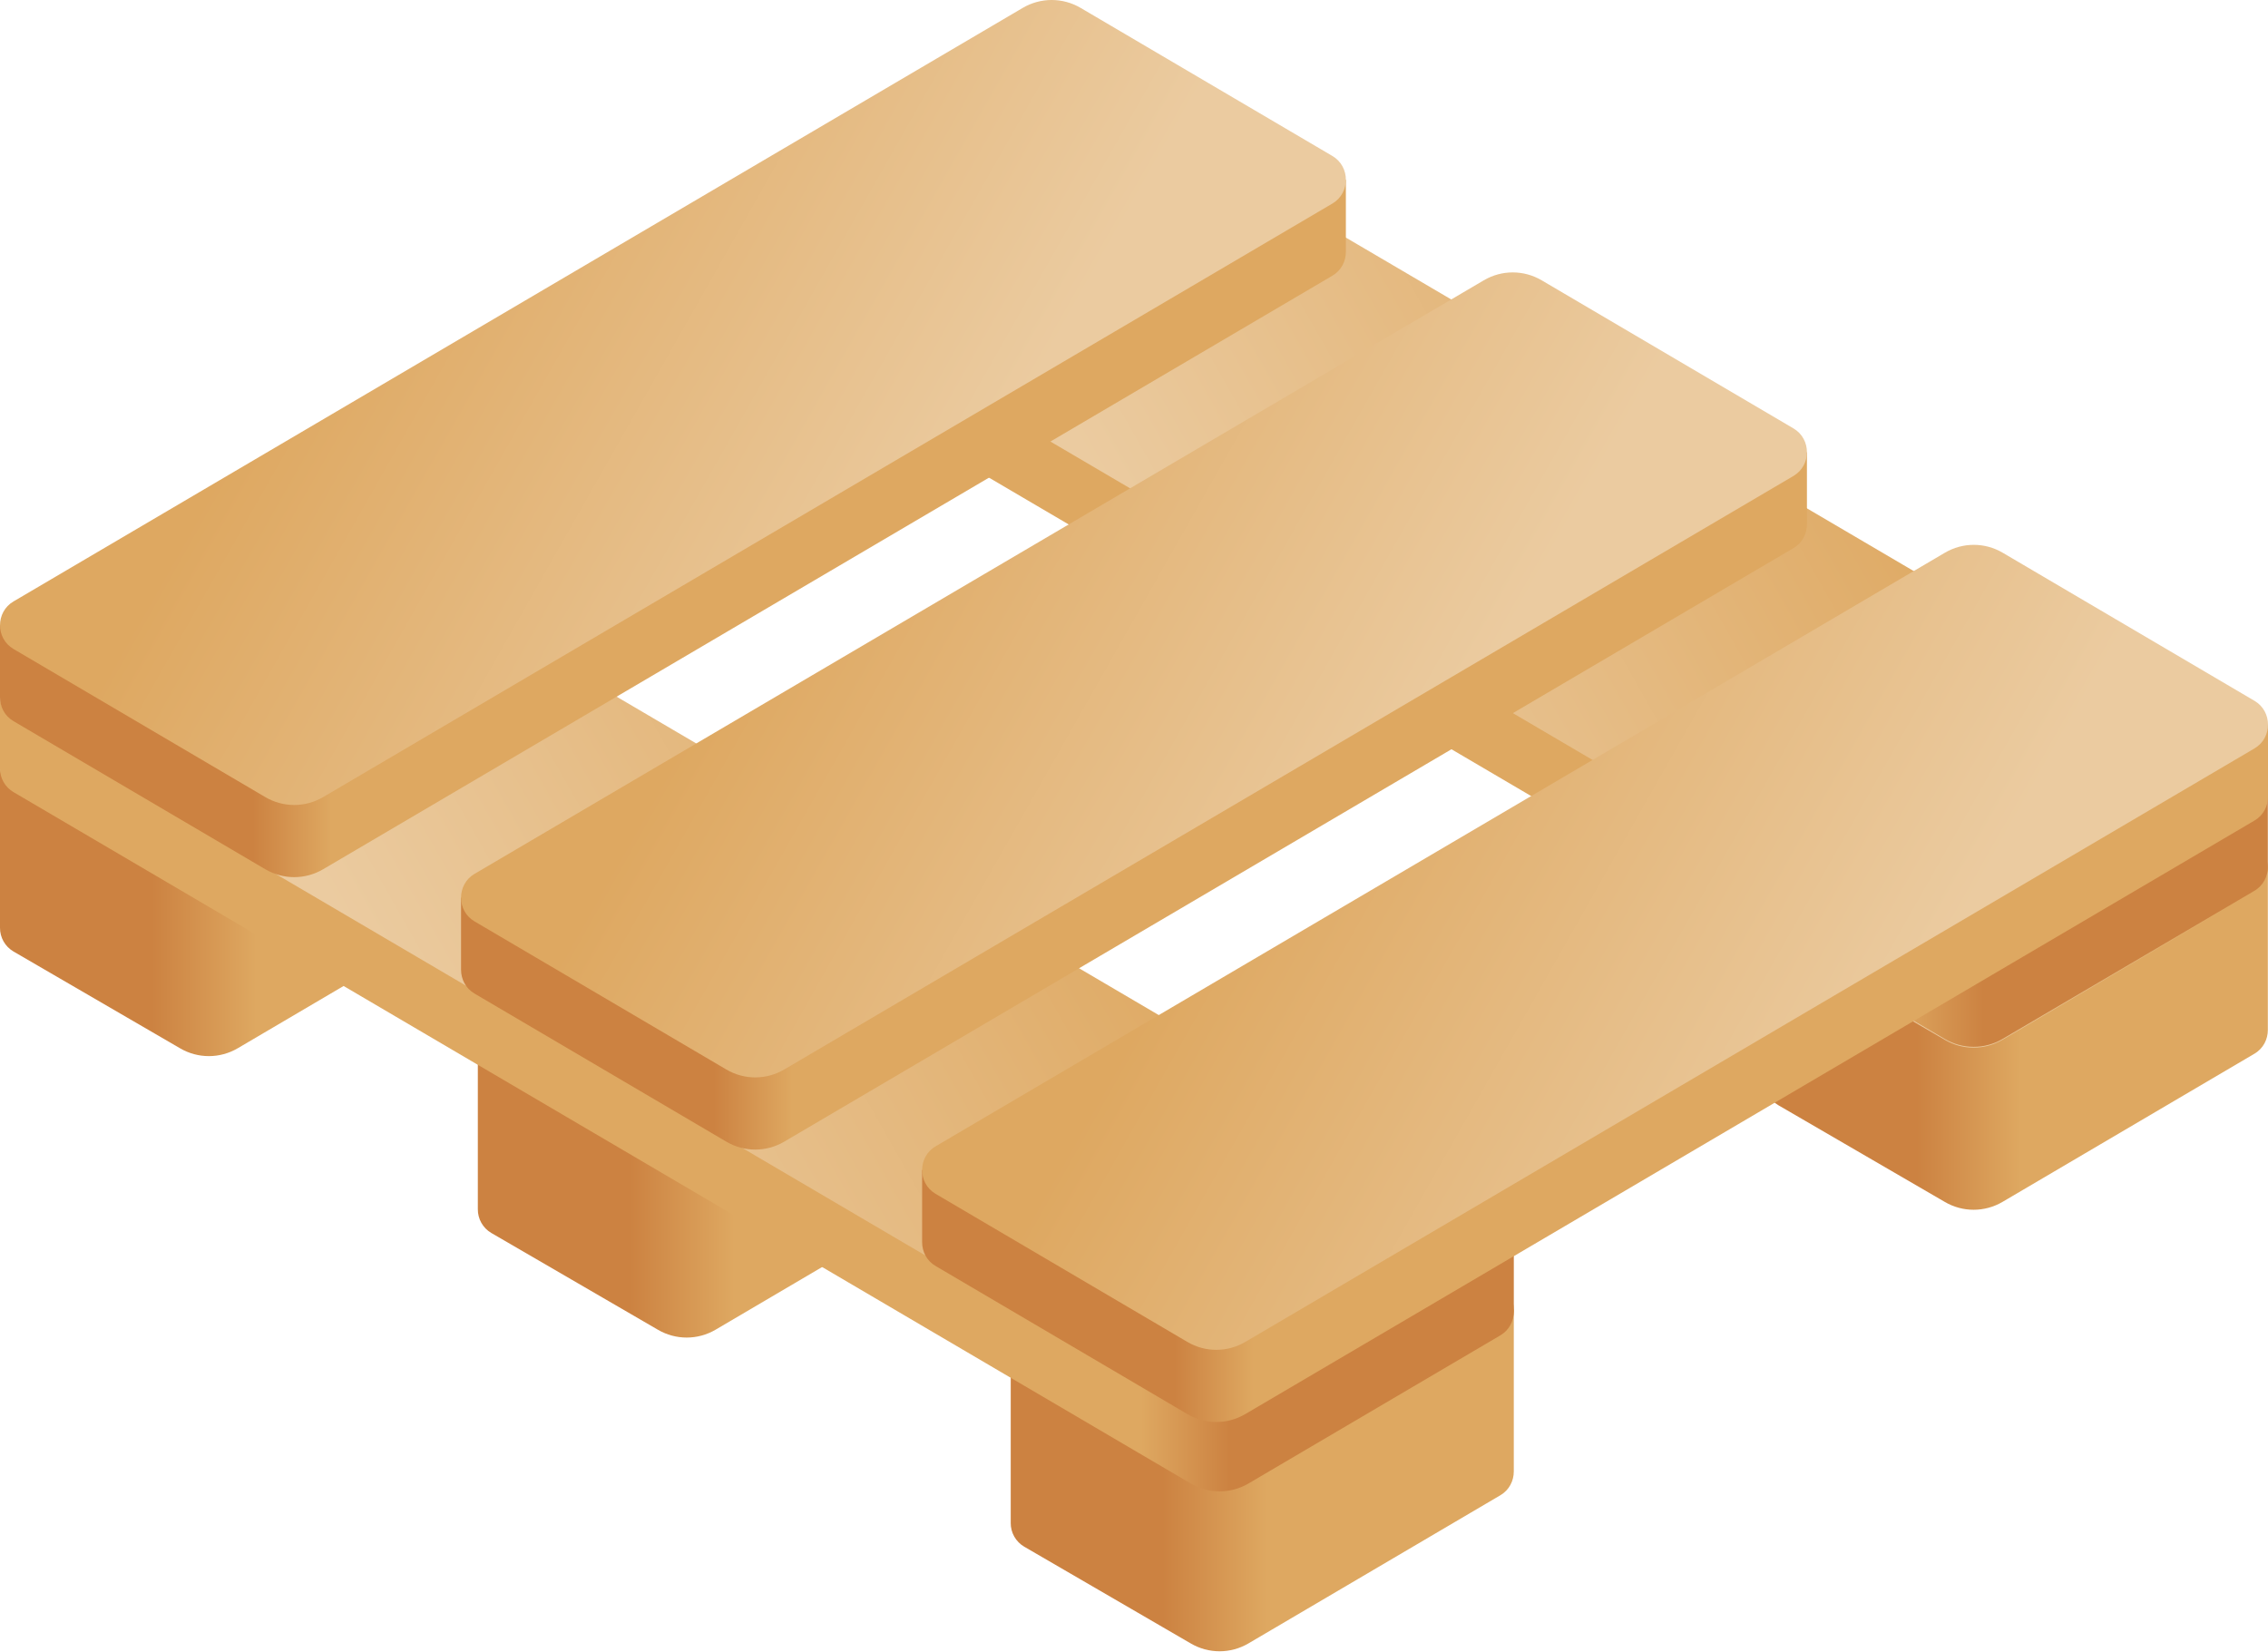
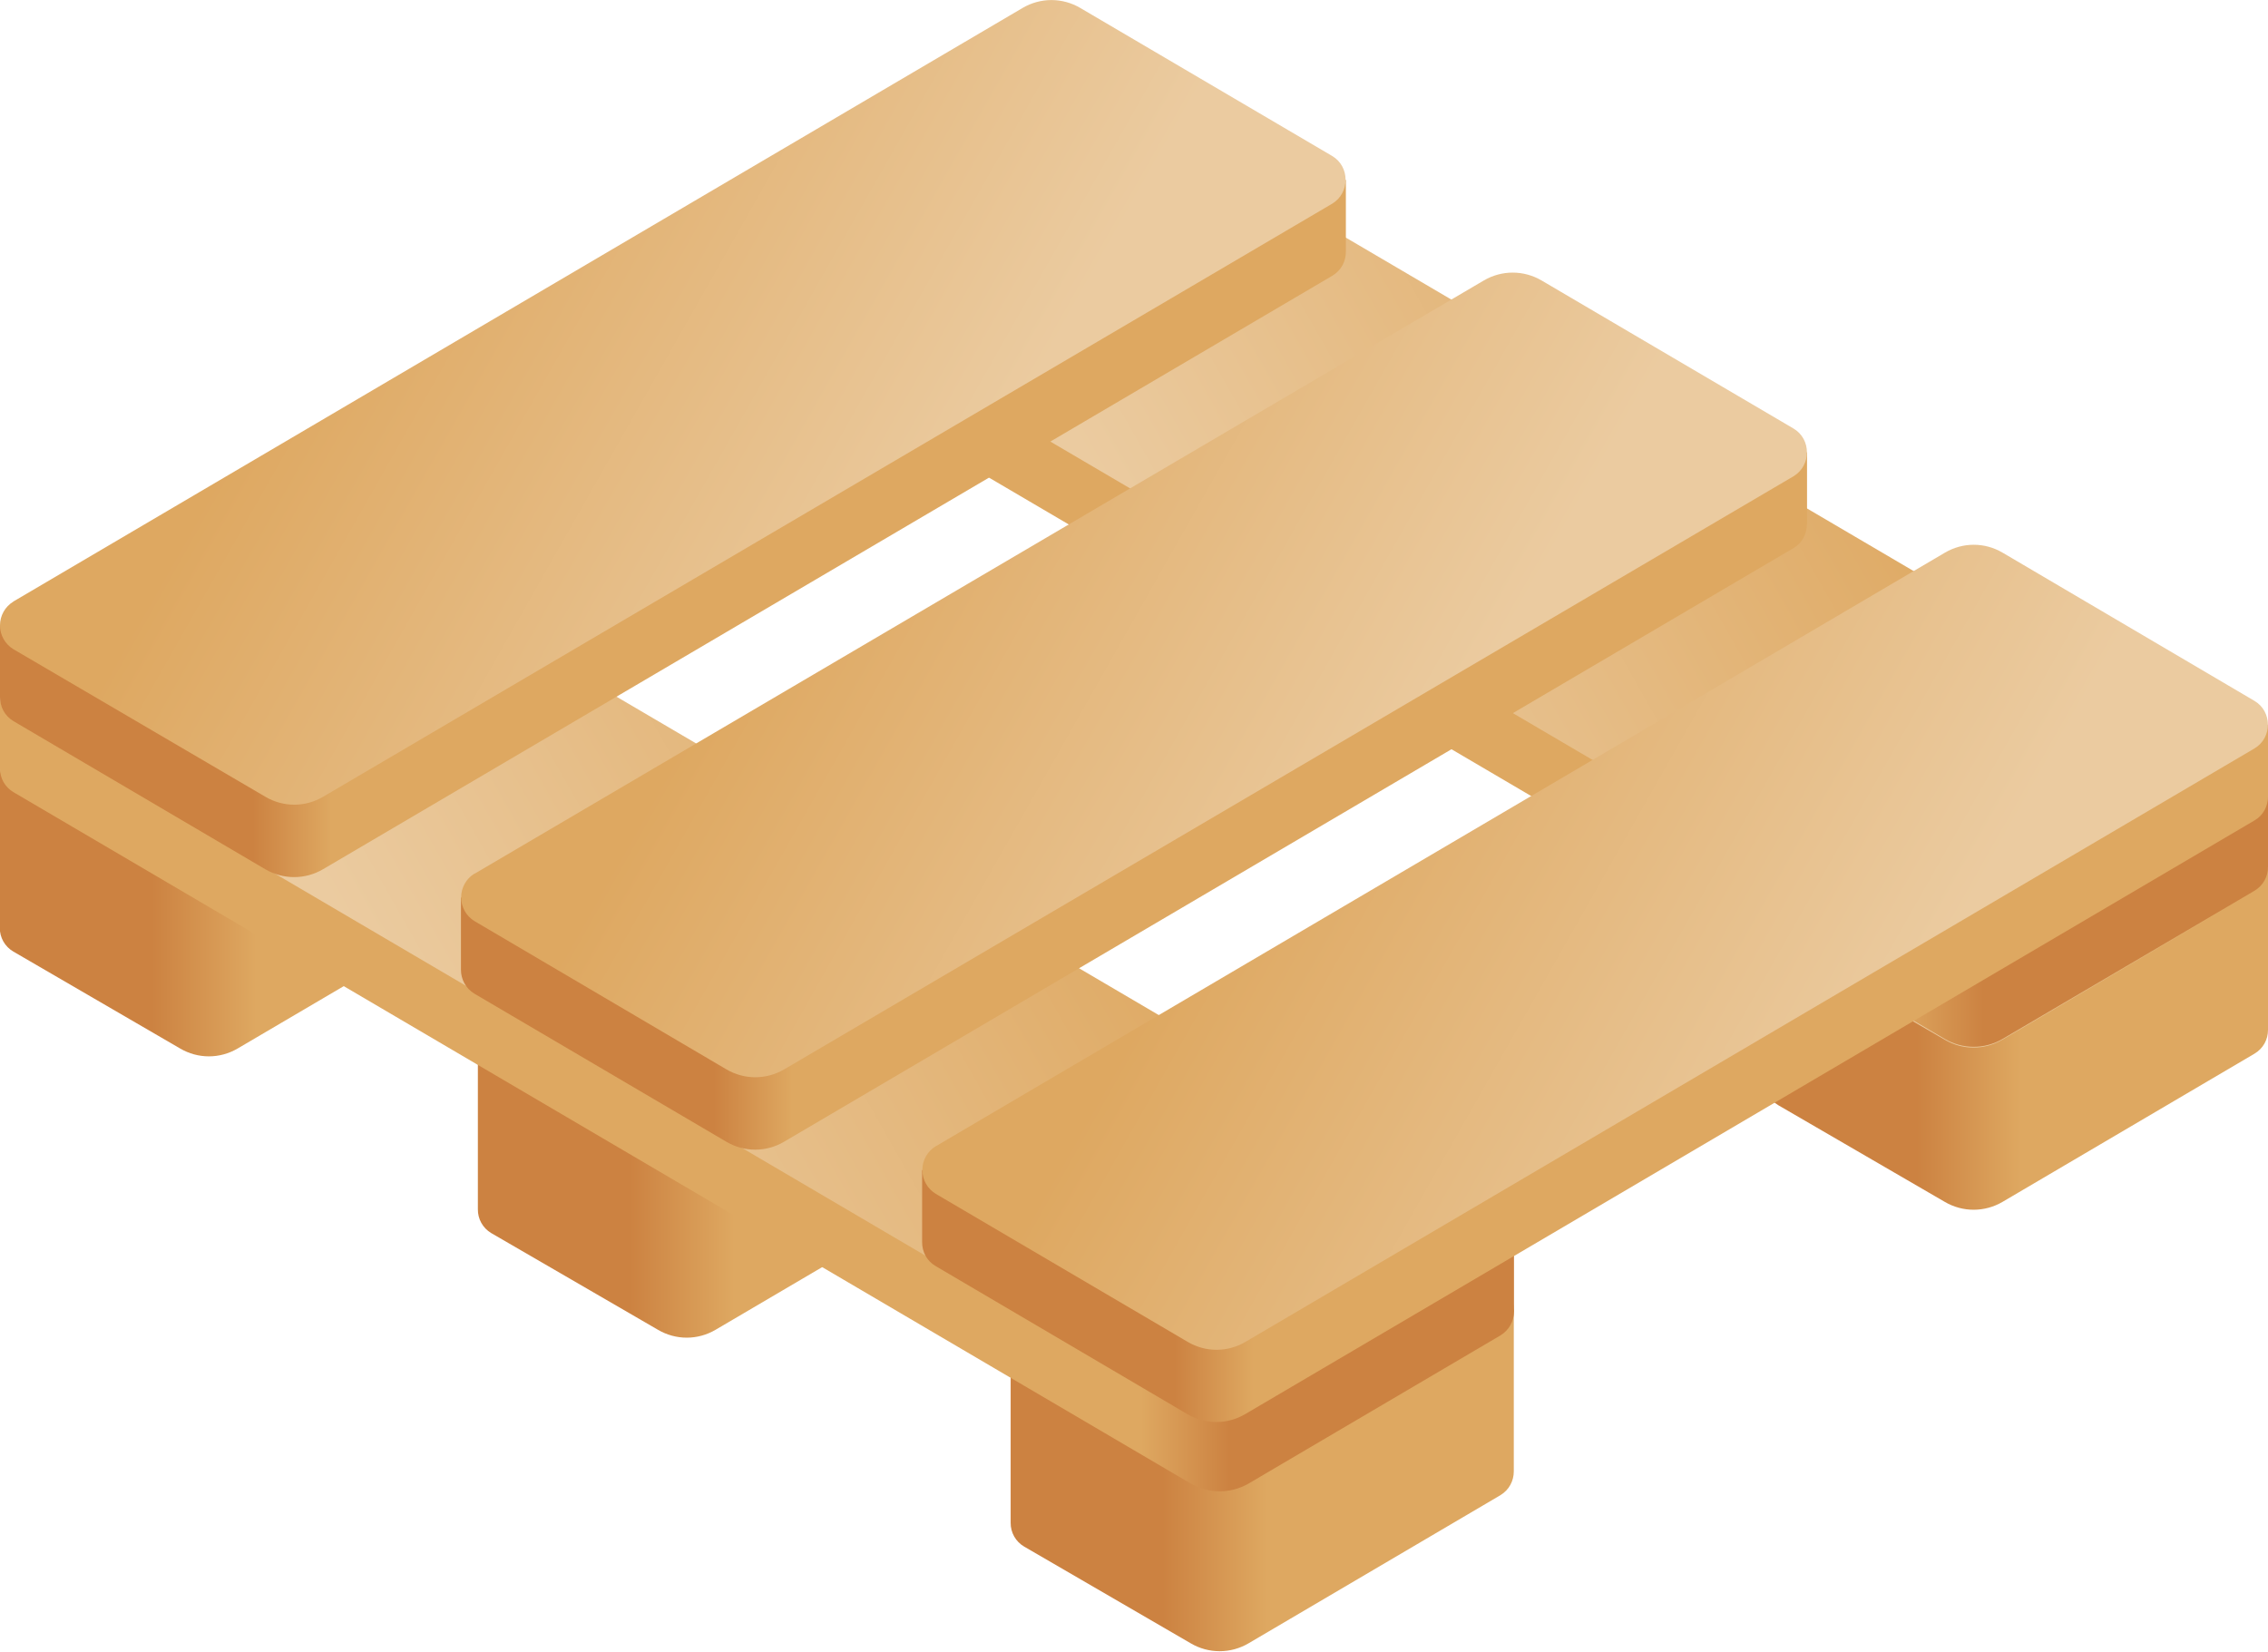
- <svg xmlns="http://www.w3.org/2000/svg" width="114" height="83" fill="none">
-   <path d="M50.804 76.547v-8.145L76.09 65.82v8.145c0 .465-.226.93-.677 1.195l-12.657 7.444c-.9.53-2.009.53-2.909 0l-8.367-4.861a1.372 1.372 0 01-.677-1.195z" fill="url(#paint0_linear)" />
-   <path d="M75.414 64.625l-8.368-4.86a2.86 2.86 0 00-2.909 0l-12.656 7.443c-.903.531-.903 1.859 0 2.39l8.367 4.86c.9.53 2.01.53 2.91 0l12.656-7.443c.903-.531.903-1.859 0-2.39z" fill="url(#paint1_linear)" />
-   <path d="M24.018 60.78v-8.145l25.287-2.583v8.145c0 .464-.225.929-.677 1.194l-12.656 7.444c-.9.53-2.01.53-2.91 0l-8.367-4.86a1.371 1.371 0 01-.677-1.196z" fill="url(#paint2_linear)" />
-   <path d="M48.628 48.859l-8.367-4.861c-.9-.53-2.01-.53-2.91 0l-12.656 7.444c-.903.53-.903 1.858 0 2.389l8.367 4.861c.9.53 2.01.53 2.91 0l12.656-7.444c.903-.53.903-1.858 0-2.39z" fill="url(#paint3_linear)" />
-   <path d="M0 46.632v-8.145l25.287-2.583v8.145c0 .465-.225.93-.677 1.195l-12.656 7.444c-.9.53-2.01.53-2.91 0L.678 47.827A1.372 1.372 0 010 46.632z" fill="url(#paint4_linear)" />
-   <path d="M24.61 34.708l-8.367-4.86c-.9-.53-2.01-.53-2.91 0L.678 37.29c-.903.531-.903 1.859 0 2.39l8.368 4.86c.9.53 2.009.53 2.909 0l12.656-7.443c.903-.531.903-1.859 0-2.39z" fill="url(#paint5_linear)" />
-   <path d="M88.705 54.354V46.21l25.287-2.583v8.145c0 .465-.225.93-.677 1.195l-12.656 7.444c-.9.53-2.01.53-2.91 0l-8.367-4.861a1.371 1.371 0 01-.677-1.195z" fill="url(#paint6_linear)" />
-   <path d="M113.315 42.43l-8.367-4.86a2.864 2.864 0 00-2.91 0l-12.656 7.443c-.903.531-.903 1.859 0 2.39l8.367 4.86c.9.53 2.01.53 2.91 0l12.656-7.443c.903-.531.903-1.858 0-2.39z" fill="url(#paint7_linear)" />
-   <path d="M0 38.62v-3.626L76.091 62.3v3.627c0 .464-.226.929-.677 1.195l-12.657 7.444c-.9.529-2.009.529-2.909 0L.678 39.815A1.371 1.371 0 010 38.621z" fill="url(#paint8_linear)" />
-   <path d="M75.414 61.106L16.243 26.355c-.9-.53-2.01-.53-2.91 0L.678 33.798c-.903.532-.903 1.859 0 2.39l59.171 34.75c.9.53 2.01.53 2.91 0l12.656-7.443c.903-.531.903-1.858 0-2.39z" fill="url(#paint9_linear)" />
-   <path d="M37.901 16.275v-3.627l76.091 27.308v3.627c0 .464-.225.929-.677 1.194l-12.656 7.444c-.9.53-2.01.53-2.91 0l-59.17-34.75a1.372 1.372 0 01-.678-1.196z" fill="url(#paint10_linear)" />
-   <path d="M113.315 38.76L54.144 4.01c-.9-.53-2.009-.53-2.91 0l-12.656 7.443c-.903.531-.903 1.859 0 2.39l59.171 34.75c.9.53 2.01.53 2.91 0l12.656-7.443c.903-.531.903-1.859 0-2.39z" fill="url(#paint11_linear)" />
-   <path d="M67.65 12.663V9.036L0 31.426v3.628c0 .464.226.929.677 1.194l12.657 7.444c.9.53 2.009.53 2.909 0l50.73-29.834c.451-.266.677-.73.677-1.195z" fill="url(#paint12_linear)" />
-   <path d="M.677 30.232L51.407.397c.9-.53 2.01-.53 2.91 0l12.656 7.444c.903.531.903 1.858 0 2.39l-50.73 29.834c-.9.53-2.01.53-2.91 0L.678 32.621c-.903-.53-.903-1.858 0-2.39z" fill="url(#paint13_linear)" />
-   <path d="M90.825 26.356v-3.627L23.175 45.12v3.627c0 .464.226.93.677 1.195l12.657 7.444c.9.53 2.009.53 2.909 0l50.73-29.835c.452-.266.677-.73.677-1.195z" fill="url(#paint14_linear)" />
-   <path d="M23.852 43.925l50.73-29.835c.9-.53 2.01-.53 2.91 0l12.656 7.444c.903.53.903 1.858 0 2.39l-50.73 29.834c-.9.53-2.01.53-2.91 0l-12.656-7.444c-.903-.53-.903-1.858 0-2.39z" fill="url(#paint15_linear)" />
-   <path d="M114 40.05v-3.628L46.35 58.813v3.627c0 .465.225.93.677 1.195l12.656 7.444c.9.53 2.01.53 2.91 0l50.73-29.835c.451-.265.677-.73.677-1.195z" fill="url(#paint16_linear)" />
-   <path d="M47.027 57.62l50.73-29.836c.9-.53 2.01-.53 2.909 0l12.657 7.444c.903.531.903 1.858 0 2.39l-50.73 29.834c-.9.53-2.01.53-2.91 0l-12.656-7.444c-.903-.53-.903-1.858 0-2.389z" fill="url(#paint17_linear)" />
+ <svg xmlns="http://www.w3.org/2000/svg" viewBox="0 0 114 83" fill="none">
+   <defs />
+   <path d="M50.8 76.55V68.4l25.29-2.58v8.14c0 .47-.23.93-.68 1.2L62.76 82.6c-.9.53-2.01.53-2.91 0l-8.37-4.86a1.37 1.37 0 01-.68-1.2z" fill="url(#paint0_linear)" />
+   <path d="M75.41 64.63l-8.36-4.86a2.86 2.86 0 00-2.91 0L51.48 67.2a1.4 1.4 0 000 2.39l8.37 4.86c.9.53 2 .53 2.9 0l12.66-7.44c.9-.54.9-1.86 0-2.4z" fill="url(#paint1_linear)" />
+   <path d="M24.02 60.78v-8.14l25.29-2.59v8.15c0 .46-.23.93-.68 1.2l-12.66 7.44c-.9.53-2 .53-2.9 0l-8.38-4.86a1.37 1.37 0 01-.67-1.2z" fill="url(#paint2_linear)" />
+   <path d="M48.63 48.86L40.26 44a2.86 2.86 0 00-2.9 0l-12.67 7.44a1.4 1.4 0 000 2.4l8.37 4.85c.9.53 2.01.53 2.91 0l12.66-7.44c.9-.53.9-1.86 0-2.4z" fill="url(#paint3_linear)" />
+   <path d="M0 46.63V38.5l25.29-2.59v8.15c0 .46-.23.93-.68 1.2l-12.66 7.44c-.9.53-2 .53-2.9 0L.67 47.83a1.37 1.37 0 01-.68-1.2z" fill="url(#paint4_linear)" />
+   <path d="M24.61 34.7l-8.37-4.85a2.86 2.86 0 00-2.9 0L.67 37.29a1.4 1.4 0 000 2.39l8.37 4.86c.9.53 2 .53 2.9 0l12.66-7.44c.9-.53.9-1.86 0-2.4z" fill="url(#paint5_linear)" />
+   <path d="M88.7 54.35v-8.14l25.3-2.58v8.14c0 .47-.23.93-.69 1.2l-12.65 7.44c-.9.53-2.01.53-2.91 0l-8.37-4.86a1.37 1.37 0 01-.68-1.2z" fill="url(#paint6_linear)" />
+   <path d="M113.31 42.43l-8.36-4.86a2.86 2.86 0 00-2.91 0l-12.66 7.44a1.4 1.4 0 000 2.4l8.37 4.85c.9.53 2 .53 2.9 0l12.66-7.44c.9-.53.9-1.86 0-2.39z" fill="url(#paint7_linear)" />
+   <path d="M0 38.62v-3.63L76.1 62.3v3.63c0 .46-.24.93-.69 1.2l-12.65 7.44c-.9.52-2.01.52-2.91 0L.68 39.82a1.37 1.37 0 01-.68-1.2z" fill="url(#paint8_linear)" />
+   <path d="M75.41 61.1L16.24 26.36a2.86 2.86 0 00-2.9 0L.67 33.8a1.4 1.4 0 000 2.39l59.17 34.75c.9.53 2 .53 2.9 0l12.67-7.44c.9-.54.9-1.86 0-2.4z" fill="url(#paint9_linear)" />
+   <path d="M37.9 16.27v-3.62l76.1 27.3v3.63c0 .47-.23.93-.69 1.2l-12.65 7.44c-.9.53-2.01.53-2.91 0L38.58 17.47a1.37 1.37 0 01-.68-1.2z" fill="url(#paint10_linear)" />
+   <path d="M113.31 38.76L54.14 4.01c-.9-.53-2-.53-2.9 0l-12.66 7.44a1.4 1.4 0 000 2.4l59.17 34.74c.9.53 2 .53 2.9 0l12.66-7.44c.9-.53.9-1.86 0-2.39z" fill="url(#paint11_linear)" />
+   <path d="M67.65 12.66V9.04L0 31.43v3.62c0 .47.23.93.68 1.2l12.65 7.44c.9.53 2.01.53 2.91 0l50.73-29.83c.45-.27.68-.73.68-1.2z" fill="url(#paint12_linear)" />
+   <path d="M.68 30.23L51.4.4c.9-.53 2-.53 2.9 0l12.66 7.44c.9.53.9 1.86 0 2.4L16.24 40.05c-.9.53-2 .53-2.9 0L.67 32.63a1.4 1.4 0 010-2.39z" fill="url(#paint13_linear)" />
+   <path d="M90.83 26.36v-3.63L23.17 45.12v3.63c0 .46.23.93.68 1.2l12.66 7.44c.9.53 2 .53 2.9 0l50.74-29.84c.45-.26.67-.73.67-1.2z" fill="url(#paint14_linear)" />
+   <path d="M23.85 43.92L74.58 14.1c.9-.53 2.01-.53 2.91 0l12.66 7.44c.9.53.9 1.86 0 2.4L39.42 53.75c-.9.53-2.01.53-2.91 0L23.85 46.3a1.4 1.4 0 010-2.39z" fill="url(#paint15_linear)" />
+   <path d="M114 40.05v-3.63l-67.65 22.4v3.62c0 .47.22.93.68 1.2l12.65 7.44c.9.53 2.01.53 2.91 0l50.73-29.84c.45-.26.68-.73.68-1.2z" fill="url(#paint16_linear)" />
+   <path d="M47.03 57.62l50.73-29.84c.9-.53 2-.53 2.9 0l12.66 7.45c.9.53.9 1.86 0 2.39L62.6 67.45c-.9.53-2 .53-2.9 0l-12.66-7.44a1.4 1.4 0 010-2.4z" fill="url(#paint17_linear)" />
  <defs>
-     <linearGradient id="paint0_linear" x1="58.448" y1="74.41" x2="63.695" y2="74.41" gradientUnits="userSpaceOnUse">
+     <linearGradient id="paint0_linear" x1="58.45" y1="74.41" x2="63.7" y2="74.41" gradientUnits="userSpaceOnUse">
      <stop stop-color="#CC8241" />
      <stop offset="1" stop-color="#DEA861" />
    </linearGradient>
-     <linearGradient id="paint1_linear" x1="71.101" y1="62.61" x2="56.829" y2="70.699" gradientUnits="userSpaceOnUse">
+     <linearGradient id="paint1_linear" x1="71.1" y1="62.61" x2="56.83" y2="70.7" gradientUnits="userSpaceOnUse">
      <stop stop-color="#DEA861" />
      <stop offset="1" stop-color="#EBCBA0" />
    </linearGradient>
-     <linearGradient id="paint2_linear" x1="31.663" y1="58.642" x2="36.909" y2="58.642" gradientUnits="userSpaceOnUse">
+     <linearGradient id="paint2_linear" x1="31.66" y1="58.64" x2="36.91" y2="58.64" gradientUnits="userSpaceOnUse">
      <stop stop-color="#CC8241" />
      <stop offset="1" stop-color="#DEA861" />
    </linearGradient>
-     <linearGradient id="paint3_linear" x1="44.315" y1="46.843" x2="30.043" y2="54.932" gradientUnits="userSpaceOnUse">
+     <linearGradient id="paint3_linear" x1="44.31" y1="46.84" x2="30.04" y2="54.93" gradientUnits="userSpaceOnUse">
      <stop stop-color="#DEA861" />
      <stop offset="1" stop-color="#EBCBA0" />
    </linearGradient>
-     <linearGradient id="paint4_linear" x1="7.645" y1="44.495" x2="12.891" y2="44.495" gradientUnits="userSpaceOnUse">
+     <linearGradient id="paint4_linear" x1="7.64" y1="44.49" x2="12.89" y2="44.49" gradientUnits="userSpaceOnUse">
      <stop stop-color="#CC8241" />
      <stop offset="1" stop-color="#DEA861" />
    </linearGradient>
-     <linearGradient id="paint5_linear" x1="20.297" y1="32.693" x2="6.025" y2="40.782" gradientUnits="userSpaceOnUse">
+     <linearGradient id="paint5_linear" x1="20.3" y1="32.69" x2="6.03" y2="40.78" gradientUnits="userSpaceOnUse">
      <stop stop-color="#DEA861" />
      <stop offset="1" stop-color="#EBCBA0" />
    </linearGradient>
-     <linearGradient id="paint6_linear" x1="96.349" y1="52.217" x2="101.596" y2="52.217" gradientUnits="userSpaceOnUse">
+     <linearGradient id="paint6_linear" x1="96.35" y1="52.22" x2="101.6" y2="52.22" gradientUnits="userSpaceOnUse">
      <stop stop-color="#CC8241" />
      <stop offset="1" stop-color="#DEA861" />
    </linearGradient>
-     <linearGradient id="paint7_linear" x1="109.002" y1="40.415" x2="94.73" y2="48.504" gradientUnits="userSpaceOnUse">
+     <linearGradient id="paint7_linear" x1="109" y1="40.41" x2="94.73" y2="48.5" gradientUnits="userSpaceOnUse">
      <stop stop-color="#DEA861" />
      <stop offset="1" stop-color="#EBCBA0" />
    </linearGradient>
-     <linearGradient id="paint8_linear" x1="61.804" y1="54.978" x2="57.353" y2="54.978" gradientUnits="userSpaceOnUse">
+     <linearGradient id="paint8_linear" x1="61.8" y1="54.98" x2="57.35" y2="54.98" gradientUnits="userSpaceOnUse">
      <stop stop-color="#CC8241" />
      <stop offset="1" stop-color="#DEA861" />
    </linearGradient>
-     <linearGradient id="paint9_linear" x1="55.236" y1="38.536" x2="23.179" y2="56.704" gradientUnits="userSpaceOnUse">
+     <linearGradient id="paint9_linear" x1="55.24" y1="38.54" x2="23.18" y2="56.7" gradientUnits="userSpaceOnUse">
      <stop stop-color="#DEA861" />
      <stop offset="1" stop-color="#EBCBA0" />
    </linearGradient>
-     <linearGradient id="paint10_linear" x1="99.705" y1="32.633" x2="95.254" y2="32.633" gradientUnits="userSpaceOnUse">
+     <linearGradient id="paint10_linear" x1="99.7" y1="32.63" x2="95.25" y2="32.63" gradientUnits="userSpaceOnUse">
      <stop stop-color="#CC8241" />
      <stop offset="1" stop-color="#DEA861" />
    </linearGradient>
-     <linearGradient id="paint11_linear" x1="93.138" y1="16.191" x2="61.08" y2="34.359" gradientUnits="userSpaceOnUse">
+     <linearGradient id="paint11_linear" x1="93.14" y1="16.19" x2="61.08" y2="34.36" gradientUnits="userSpaceOnUse">
      <stop stop-color="#DEA861" />
      <stop offset="1" stop-color="#EBCBA0" />
    </linearGradient>
-     <linearGradient id="paint12_linear" x1="12.702" y1="26.563" x2="16.66" y2="26.563" gradientUnits="userSpaceOnUse">
+     <linearGradient id="paint12_linear" x1="12.7" y1="26.56" x2="16.66" y2="26.56" gradientUnits="userSpaceOnUse">
      <stop stop-color="#CC8241" />
      <stop offset="1" stop-color="#DEA861" />
    </linearGradient>
-     <linearGradient id="paint13_linear" x1="18.227" y1="11.057" x2="47.315" y2="27.542" gradientUnits="userSpaceOnUse">
+     <linearGradient id="paint13_linear" x1="18.23" y1="11.06" x2="47.31" y2="27.54" gradientUnits="userSpaceOnUse">
      <stop stop-color="#DEA861" />
      <stop offset="1" stop-color="#EBCBA0" />
    </linearGradient>
-     <linearGradient id="paint14_linear" x1="35.877" y1="40.256" x2="39.835" y2="40.256" gradientUnits="userSpaceOnUse">
+     <linearGradient id="paint14_linear" x1="35.88" y1="40.26" x2="39.84" y2="40.26" gradientUnits="userSpaceOnUse">
      <stop stop-color="#CC8241" />
      <stop offset="1" stop-color="#DEA861" />
    </linearGradient>
-     <linearGradient id="paint15_linear" x1="41.402" y1="24.75" x2="70.49" y2="41.235" gradientUnits="userSpaceOnUse">
+     <linearGradient id="paint15_linear" x1="41.4" y1="24.75" x2="70.49" y2="41.23" gradientUnits="userSpaceOnUse">
      <stop stop-color="#DEA861" />
      <stop offset="1" stop-color="#EBCBA0" />
    </linearGradient>
-     <linearGradient id="paint16_linear" x1="59.052" y1="53.949" x2="63.01" y2="53.949" gradientUnits="userSpaceOnUse">
+     <linearGradient id="paint16_linear" x1="59.05" y1="53.95" x2="63.01" y2="53.95" gradientUnits="userSpaceOnUse">
      <stop stop-color="#CC8241" />
      <stop offset="1" stop-color="#DEA861" />
    </linearGradient>
-     <linearGradient id="paint17_linear" x1="64.577" y1="38.444" x2="93.664" y2="54.929" gradientUnits="userSpaceOnUse">
+     <linearGradient id="paint17_linear" x1="64.58" y1="38.44" x2="93.66" y2="54.93" gradientUnits="userSpaceOnUse">
      <stop stop-color="#DEA861" />
      <stop offset="1" stop-color="#EBCBA0" />
    </linearGradient>
  </defs>
</svg>
